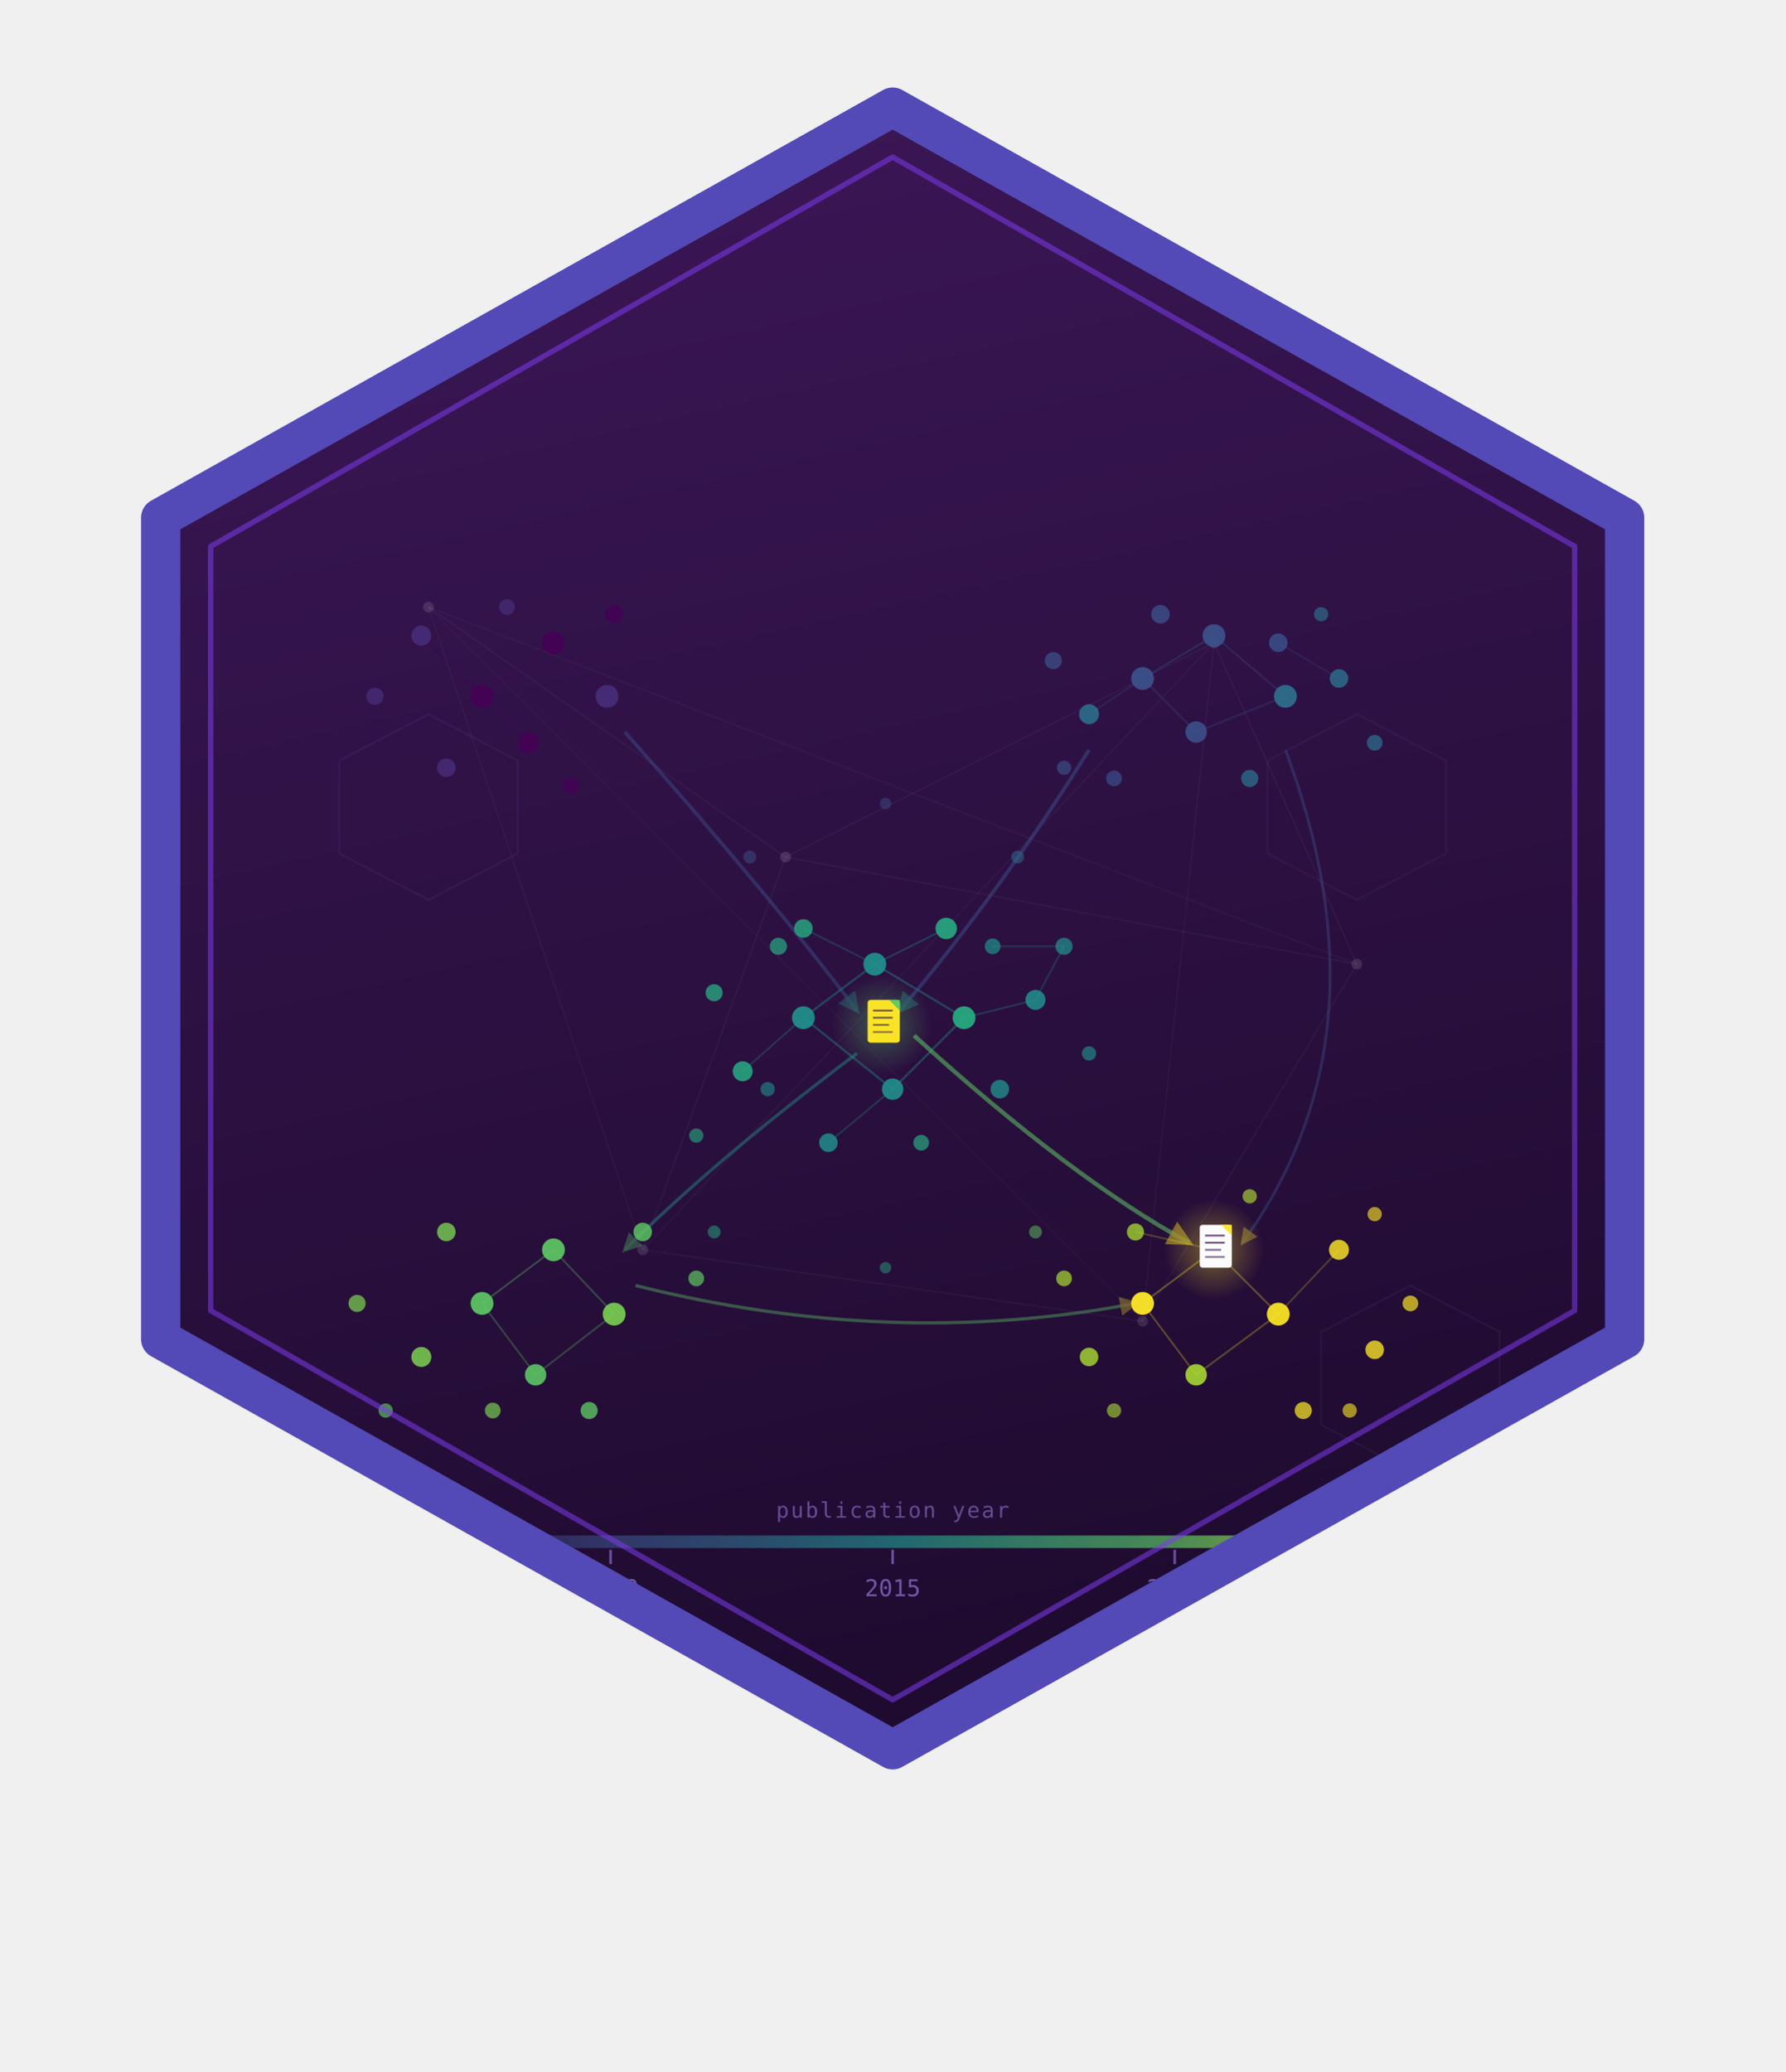
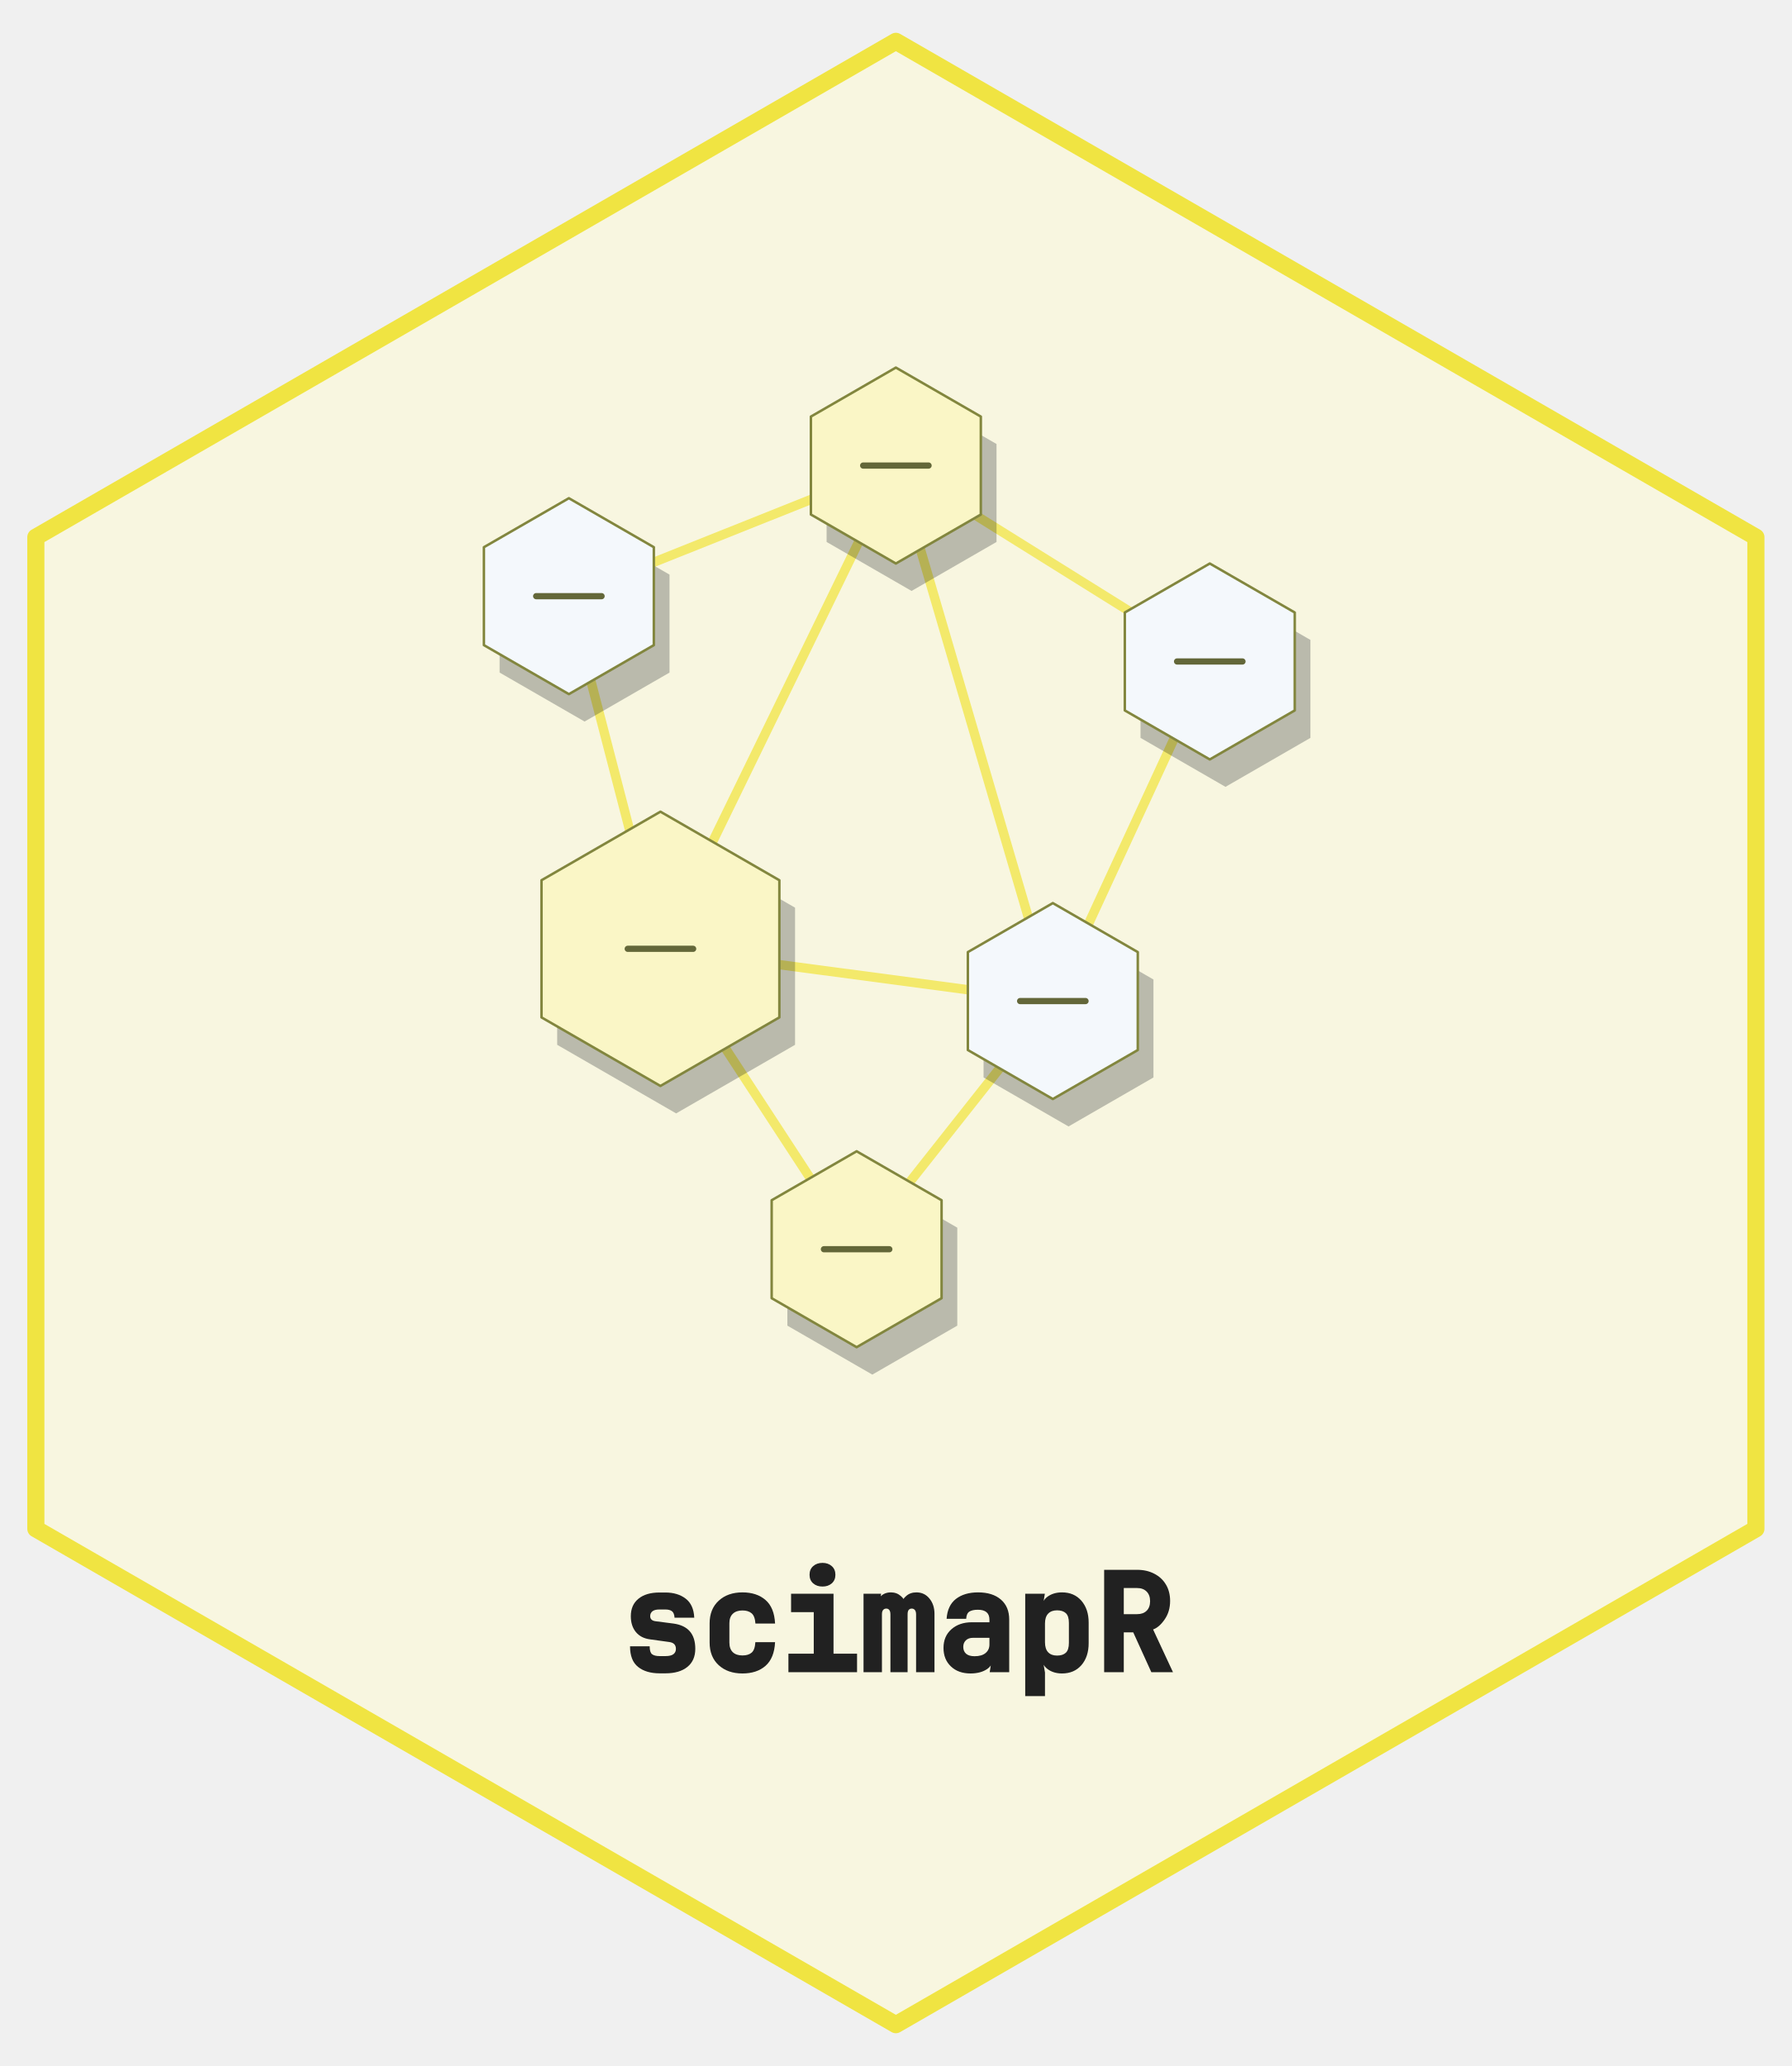
- <svg xmlns="http://www.w3.org/2000/svg" width="500" height="580" viewBox="0 0 500 580">
+ <svg xmlns="http://www.w3.org/2000/svg" xmlns:xlink="http://www.w3.org/1999/xlink" width="432" height="498" viewBox="0 0 432 498">
  <defs>
-     <linearGradient id="bgscimap" x1="0" y1="0" x2="0.2" y2="1">
-       <stop offset="0%" stop-color="#3D1758" />
-       <stop offset="100%" stop-color="#1F0B30" />
-     </linearGradient>
-     <radialGradient id="focalGlow" cx="50%" cy="50%" r="50%">
-       <stop offset="0%" stop-color="#FDE725" stop-opacity="0.6" />
-       <stop offset="100%" stop-color="#FDE725" stop-opacity="0" />
-     </radialGradient>
-     <radialGradient id="focalGlow2" cx="50%" cy="50%" r="50%">
-       <stop offset="0%" stop-color="#5DC863" stop-opacity="0.55" />
-       <stop offset="100%" stop-color="#5DC863" stop-opacity="0" />
-     </radialGradient>
-     <linearGradient id="yearAxis" x1="0" y1="0" x2="1" y2="0">
-       <stop offset="0%" stop-color="#440154" stop-opacity="0.6" />
-       <stop offset="25%" stop-color="#3B528B" stop-opacity="0.7" />
-       <stop offset="50%" stop-color="#21908C" stop-opacity="0.8" />
-       <stop offset="75%" stop-color="#5DC863" stop-opacity="0.8" />
-       <stop offset="100%" stop-color="#FDE725" stop-opacity="0.9" />
-     </linearGradient>
-     <marker id="arrTeal" viewBox="0 0 10 10" refX="8" refY="5" markerWidth="6" markerHeight="6" orient="auto">
-       <path d="M 0,0 L 10,5 L 0,10 z" fill="#21908C" opacity="0.7" />
-     </marker>
-     <marker id="arrGreen" viewBox="0 0 10 10" refX="8" refY="5" markerWidth="6" markerHeight="6" orient="auto">
-       <path d="M 0,0 L 10,5 L 0,10 z" fill="#5DC863" opacity="0.7" />
-     </marker>
-     <marker id="arrYellow" viewBox="0 0 10 10" refX="8" refY="5" markerWidth="6" markerHeight="6" orient="auto">
-       <path d="M 0,0 L 10,5 L 0,10 z" fill="#FDE725" opacity="0.75" />
-     </marker>
-     <clipPath id="hexscimap">
-       <polygon points="250,30 455,145 455,375 250,490 45,375 45,145" />
-     </clipPath>
+     <g>
+       <g id="glyph-0-0">
+         <path d="M 9.547 0.281 C 7.367 0.281 5.633 -0.234 4.344 -1.266 C 3.051 -2.297 2.406 -3.953 2.406 -6.234 L 7.141 -6.234 C 7.141 -5.266 7.332 -4.629 7.719 -4.328 C 8.113 -4.023 8.723 -3.875 9.547 -3.875 L 10.953 -3.875 C 11.816 -3.875 12.453 -4.023 12.859 -4.328 C 13.266 -4.641 13.469 -5.066 13.469 -5.609 C 13.469 -6.566 12.941 -7.117 11.891 -7.266 L 7.25 -7.906 C 5.781 -8.094 4.633 -8.68 3.812 -9.672 C 3 -10.672 2.594 -11.941 2.594 -13.484 C 2.594 -15.297 3.207 -16.703 4.438 -17.703 C 5.664 -18.703 7.348 -19.203 9.484 -19.203 L 10.922 -19.203 C 12.91 -19.203 14.547 -18.707 15.828 -17.719 C 17.109 -16.738 17.797 -15.207 17.891 -13.125 L 13.141 -13.125 C 13.086 -13.906 12.875 -14.43 12.5 -14.703 C 12.133 -14.973 11.609 -15.109 10.922 -15.109 L 9.484 -15.109 C 8.723 -15.109 8.16 -14.961 7.797 -14.672 C 7.441 -14.379 7.266 -13.992 7.266 -13.516 C 7.266 -12.805 7.688 -12.395 8.531 -12.281 L 12.875 -11.719 C 16.383 -11.238 18.141 -9.211 18.141 -5.641 C 18.141 -3.754 17.504 -2.297 16.234 -1.266 C 14.961 -0.234 13.203 0.281 10.953 0.281 Z M 9.547 0.281 " />
+       </g>
+       <g id="glyph-0-1">
+         <path d="M 10.516 0.312 C 8.148 0.312 6.238 -0.352 4.781 -1.688 C 3.32 -3.031 2.594 -4.852 2.594 -7.156 L 2.594 -11.766 C 2.594 -14.055 3.32 -15.875 4.781 -17.219 C 6.238 -18.562 8.148 -19.234 10.516 -19.234 C 12.816 -19.234 14.672 -18.617 16.078 -17.391 C 17.484 -16.172 18.25 -14.281 18.375 -11.719 L 13.641 -11.719 C 13.555 -12.938 13.242 -13.766 12.703 -14.203 C 12.172 -14.648 11.441 -14.875 10.516 -14.875 C 9.516 -14.875 8.738 -14.609 8.188 -14.078 C 7.633 -13.555 7.359 -12.797 7.359 -11.797 L 7.359 -7.156 C 7.359 -6.125 7.633 -5.344 8.188 -4.812 C 8.738 -4.289 9.516 -4.031 10.516 -4.031 C 11.461 -4.031 12.195 -4.254 12.719 -4.703 C 13.25 -5.148 13.551 -5.992 13.625 -7.234 L 18.375 -7.234 C 18.25 -4.672 17.484 -2.77 16.078 -1.531 C 14.672 -0.301 12.816 0.312 10.516 0.312 Z M 10.516 0.312 " />
+       </g>
+       <g id="glyph-0-2">
+         <path d="M 2.594 0 L 2.594 -4.453 L 8.703 -4.453 L 8.703 -14.469 L 3.234 -14.469 L 3.234 -18.906 L 13.469 -18.906 L 13.469 -4.453 L 19.141 -4.453 L 19.141 0 Z M 10.812 -20.641 C 9.895 -20.641 9.145 -20.895 8.562 -21.406 C 7.977 -21.926 7.688 -22.613 7.688 -23.469 C 7.688 -24.352 7.977 -25.051 8.562 -25.562 C 9.145 -26.082 9.895 -26.344 10.812 -26.344 C 11.719 -26.344 12.461 -26.082 13.047 -25.562 C 13.629 -25.051 13.922 -24.352 13.922 -23.469 C 13.922 -22.613 13.629 -21.926 13.047 -21.406 C 12.461 -20.895 11.719 -20.641 10.812 -20.641 Z M 10.812 -20.641 " />
+       </g>
+       <g id="glyph-0-3">
+         <path d="M 1.703 0 L 1.703 -18.906 L 5.953 -18.906 L 5.359 -15.859 L 5.297 -15.859 C 5.004 -16.859 5.188 -17.672 5.844 -18.297 C 6.5 -18.922 7.316 -19.234 8.297 -19.234 C 9.234 -19.234 10.031 -18.941 10.688 -18.359 C 11.344 -17.785 11.562 -17.395 11.344 -17.188 C 11.102 -17.375 11.312 -17.758 11.969 -18.344 C 12.625 -18.938 13.453 -19.234 14.453 -19.234 C 15.742 -19.234 16.789 -18.738 17.594 -17.75 C 18.406 -16.77 18.812 -15.539 18.812 -14.062 L 18.812 0 L 14.375 0 L 14.375 -13.906 C 14.375 -14.383 14.281 -14.738 14.094 -14.969 C 13.906 -15.207 13.648 -15.328 13.328 -15.328 C 13.004 -15.328 12.754 -15.211 12.578 -14.984 C 12.41 -14.766 12.328 -14.414 12.328 -13.938 L 12.328 0 L 8.188 0 L 8.188 -13.906 C 8.188 -14.395 8.098 -14.754 7.922 -14.984 C 7.742 -15.211 7.5 -15.328 7.188 -15.328 C 6.863 -15.328 6.609 -15.211 6.422 -14.984 C 6.234 -14.766 6.141 -14.414 6.141 -13.938 L 6.141 0 Z M 1.703 0 " />
+       </g>
+       <g id="glyph-0-4">
+         <path d="M 8.5 0.312 C 6.531 0.312 4.953 -0.254 3.766 -1.391 C 2.578 -2.523 1.984 -4.008 1.984 -5.844 C 1.984 -7.707 2.613 -9.203 3.875 -10.328 C 5.145 -11.461 6.801 -12.031 8.844 -12.031 L 13.062 -12.031 L 13.062 -12.656 C 13.062 -14.25 12.133 -15.047 10.281 -15.047 C 9.383 -15.047 8.703 -14.898 8.234 -14.609 C 7.766 -14.316 7.504 -13.734 7.453 -12.859 L 2.734 -12.859 C 2.879 -15.004 3.629 -16.602 4.984 -17.656 C 6.348 -18.707 8.125 -19.234 10.312 -19.234 C 12.656 -19.234 14.492 -18.656 15.828 -17.5 C 17.16 -16.344 17.828 -14.738 17.828 -12.688 L 17.828 0 L 13.125 0 L 13.75 -3.922 L 13.781 -3.922 C 14.008 -2.555 13.598 -1.508 12.547 -0.781 C 11.492 -0.051 10.145 0.312 8.5 0.312 Z M 9.484 -3.844 C 10.629 -3.844 11.508 -4.098 12.125 -4.609 C 12.75 -5.129 13.062 -5.816 13.062 -6.672 L 13.062 -8.281 L 9.109 -8.281 C 8.367 -8.281 7.789 -8.078 7.375 -7.672 C 6.957 -7.266 6.75 -6.738 6.75 -6.094 C 6.75 -5.395 6.977 -4.844 7.438 -4.438 C 7.906 -4.039 8.586 -3.844 9.484 -3.844 Z M 9.484 -3.844 " />
+       </g>
+       <g id="glyph-0-5">
+         <path d="M 2.688 5.766 L 2.688 -18.906 L 7.422 -18.906 L 6.766 -14.922 C 6.609 -16.328 7.008 -17.395 7.969 -18.125 C 8.938 -18.863 10.133 -19.234 11.562 -19.234 C 13.508 -19.234 15.066 -18.562 16.234 -17.219 C 17.398 -15.875 17.984 -14.117 17.984 -11.953 L 17.984 -7 C 17.984 -4.801 17.398 -3.031 16.234 -1.688 C 15.066 -0.352 13.508 0.312 11.562 0.312 C 10.125 0.312 8.922 -0.07 7.953 -0.844 C 6.984 -1.613 6.566 -2.691 6.703 -4.078 L 6.734 -4.078 L 7.453 0.078 L 7.453 5.766 Z M 10.359 -4 C 11.285 -4 11.992 -4.227 12.484 -4.688 C 12.973 -5.156 13.219 -5.945 13.219 -7.062 L 13.219 -11.891 C 13.219 -12.984 12.973 -13.758 12.484 -14.219 C 11.992 -14.676 11.285 -14.906 10.359 -14.906 C 9.43 -14.906 8.711 -14.633 8.203 -14.094 C 7.703 -13.551 7.453 -12.766 7.453 -11.734 L 7.453 -7.219 C 7.453 -6.156 7.703 -5.352 8.203 -4.812 C 8.711 -4.27 9.43 -4 10.359 -4 Z M 10.359 -4 " />
+       </g>
+       <g id="glyph-0-6">
+         <path d="M 2.719 0 L 2.719 -24.672 L 10.672 -24.672 C 12.223 -24.672 13.598 -24.359 14.797 -23.734 C 16.004 -23.117 16.941 -22.25 17.609 -21.125 C 18.285 -20 18.625 -18.68 18.625 -17.172 C 18.625 -15.473 18.188 -13.988 17.312 -12.719 C 16.445 -11.457 15.516 -10.648 14.516 -10.297 L 19.312 0 L 14.094 0 L 9.734 -9.594 L 7.453 -9.594 L 7.453 0 Z M 7.453 -13.984 L 10.672 -13.984 C 11.648 -13.984 12.414 -14.258 12.969 -14.812 C 13.52 -15.363 13.797 -16.129 13.797 -17.109 C 13.797 -18.098 13.516 -18.875 12.953 -19.438 C 12.391 -20 11.629 -20.281 10.672 -20.281 L 7.453 -20.281 Z M 7.453 -13.984 " />
+       </g>
+     </g>
  </defs>
-   <polygon points="250,30 455,145 455,375 250,490 45,375 45,145" fill="url(#bgscimap)" />
-   <g clip-path="url(#hexscimap)">
-     <line x1="120" y1="170" x2="220" y2="240" stroke="#ffffff" stroke-width="0.3" opacity="0.05" />
-     <line x1="220" y1="240" x2="340" y2="180" stroke="#ffffff" stroke-width="0.3" opacity="0.05" />
-     <line x1="340" y1="180" x2="380" y2="270" stroke="#ffffff" stroke-width="0.3" opacity="0.05" />
-     <line x1="220" y1="240" x2="180" y2="350" stroke="#ffffff" stroke-width="0.3" opacity="0.05" />
-     <line x1="180" y1="350" x2="320" y2="370" stroke="#ffffff" stroke-width="0.3" opacity="0.05" />
-     <line x1="320" y1="370" x2="380" y2="270" stroke="#ffffff" stroke-width="0.3" opacity="0.05" />
-     <line x1="120" y1="170" x2="180" y2="350" stroke="#ffffff" stroke-width="0.3" opacity="0.04" />
-     <line x1="120" y1="170" x2="380" y2="270" stroke="#ffffff" stroke-width="0.3" opacity="0.04" />
-     <line x1="340" y1="180" x2="320" y2="370" stroke="#ffffff" stroke-width="0.3" opacity="0.04" />
-     <line x1="220" y1="240" x2="380" y2="270" stroke="#ffffff" stroke-width="0.3" opacity="0.05" />
-     <line x1="180" y1="350" x2="340" y2="180" stroke="#ffffff" stroke-width="0.3" opacity="0.04" />
-     <line x1="120" y1="170" x2="320" y2="370" stroke="#ffffff" stroke-width="0.3" opacity="0.03" />
-     <circle cx="120" cy="170" r="1.5" fill="#ffffff" opacity="0.12" />
-     <circle cx="220" cy="240" r="1.5" fill="#ffffff" opacity="0.13" />
-     <circle cx="340" cy="180" r="1.5" fill="#ffffff" opacity="0.12" />
-     <circle cx="380" cy="270" r="1.5" fill="#ffffff" opacity="0.12" />
-     <circle cx="180" cy="350" r="1.5" fill="#ffffff" opacity="0.12" />
-     <circle cx="320" cy="370" r="1.5" fill="#ffffff" opacity="0.12" />
-     <polygon points="120,200 145,213 145,239 120,252 95,239 95,213" fill="none" stroke="#A78BFA" stroke-width="0.5" opacity="0.07" />
-     <polygon points="395,360 420,373 420,399 395,412 370,399 370,373" fill="none" stroke="#A78BFA" stroke-width="0.5" opacity="0.07" />
-     <polygon points="380,200 405,213 405,239 380,252 355,239 355,213" fill="none" stroke="#A78BFA" stroke-width="0.5" opacity="0.06" />
-     <line x1="135" y1="195" x2="155" y2="180" stroke="#440154" stroke-width="0.5" opacity="0.35" />
-     <line x1="155" y1="180" x2="170" y2="195" stroke="#440154" stroke-width="0.5" opacity="0.32" />
-     <line x1="135" y1="195" x2="148" y2="208" stroke="#440154" stroke-width="0.5" opacity="0.3" />
-     <line x1="148" y1="208" x2="170" y2="195" stroke="#440154" stroke-width="0.5" opacity="0.28" />
-     <line x1="118" y1="178" x2="135" y2="195" stroke="#440154" stroke-width="0.5" opacity="0.25" />
-     <line x1="320" y1="190" x2="340" y2="178" stroke="#3B528B" stroke-width="0.5" opacity="0.35" />
-     <line x1="340" y1="178" x2="360" y2="195" stroke="#3B528B" stroke-width="0.5" opacity="0.32" />
-     <line x1="320" y1="190" x2="335" y2="205" stroke="#3B528B" stroke-width="0.5" opacity="0.3" />
-     <line x1="335" y1="205" x2="360" y2="195" stroke="#3B528B" stroke-width="0.5" opacity="0.28" />
-     <line x1="305" y1="200" x2="320" y2="190" stroke="#3B528B" stroke-width="0.5" opacity="0.25" />
-     <line x1="358" y1="180" x2="375" y2="190" stroke="#3B528B" stroke-width="0.5" opacity="0.22" />
-     <line x1="225" y1="285" x2="245" y2="270" stroke="#21908C" stroke-width="0.6" opacity="0.4" />
-     <line x1="245" y1="270" x2="270" y2="285" stroke="#21908C" stroke-width="0.6" opacity="0.4" />
-     <line x1="225" y1="285" x2="250" y2="305" stroke="#21908C" stroke-width="0.6" opacity="0.4" />
-     <line x1="250" y1="305" x2="270" y2="285" stroke="#21908C" stroke-width="0.6" opacity="0.4" />
-     <line x1="245" y1="270" x2="265" y2="260" stroke="#21908C" stroke-width="0.5" opacity="0.35" />
-     <line x1="270" y1="285" x2="290" y2="280" stroke="#21908C" stroke-width="0.5" opacity="0.32" />
-     <line x1="225" y1="285" x2="208" y2="300" stroke="#21908C" stroke-width="0.5" opacity="0.3" />
-     <line x1="250" y1="305" x2="232" y2="320" stroke="#21908C" stroke-width="0.5" opacity="0.3" />
-     <line x1="245" y1="270" x2="225" y2="260" stroke="#21908C" stroke-width="0.5" opacity="0.28" />
-     <line x1="290" y1="280" x2="298" y2="265" stroke="#21908C" stroke-width="0.5" opacity="0.28" />
-     <line x1="278" y1="265" x2="298" y2="265" stroke="#21908C" stroke-width="0.5" opacity="0.25" />
-     <line x1="135" y1="365" x2="155" y2="350" stroke="#5DC863" stroke-width="0.5" opacity="0.35" />
-     <line x1="155" y1="350" x2="172" y2="368" stroke="#5DC863" stroke-width="0.5" opacity="0.32" />
-     <line x1="135" y1="365" x2="150" y2="385" stroke="#5DC863" stroke-width="0.5" opacity="0.3" />
-     <line x1="150" y1="385" x2="172" y2="368" stroke="#5DC863" stroke-width="0.5" opacity="0.3" />
-     <line x1="320" y1="365" x2="340" y2="350" stroke="#FDE725" stroke-width="0.5" opacity="0.32" />
-     <line x1="340" y1="350" x2="358" y2="368" stroke="#FDE725" stroke-width="0.5" opacity="0.3" />
-     <line x1="320" y1="365" x2="335" y2="385" stroke="#FDE725" stroke-width="0.5" opacity="0.28" />
-     <line x1="335" y1="385" x2="358" y2="368" stroke="#FDE725" stroke-width="0.5" opacity="0.28" />
-     <line x1="358" y1="368" x2="375" y2="350" stroke="#FDE725" stroke-width="0.5" opacity="0.22" />
-     <line x1="318" y1="345" x2="340" y2="350" stroke="#FDE725" stroke-width="0.5" opacity="0.22" />
-     <path d="M 175,205 Q 215,250 240,283" fill="none" stroke="#3B528B" stroke-width="1" opacity="0.45" marker-end="url(#arrTeal)" />
-     <path d="M 305,210 Q 280,250 252,283" fill="none" stroke="#3B528B" stroke-width="1" opacity="0.5" marker-end="url(#arrTeal)" />
-     <path d="M 256,290 Q 300,330 333,348" fill="none" stroke="#5DC863" stroke-width="1.2" opacity="0.55" marker-end="url(#arrYellow)" />
-     <path d="M 240,295 Q 200,325 175,350" fill="none" stroke="#21908C" stroke-width="0.9" opacity="0.45" marker-end="url(#arrGreen)" />
-     <path d="M 178,360 Q 250,378 318,365" fill="none" stroke="#5DC863" stroke-width="0.9" opacity="0.4" marker-end="url(#arrYellow)" />
-     <path d="M 360,210 Q 390,290 348,348" fill="none" stroke="#3B528B" stroke-width="0.8" opacity="0.4" marker-end="url(#arrYellow)" />
-     <circle cx="135" cy="195" r="3.2" fill="#440154" opacity="0.92" />
-     <circle cx="155" cy="180" r="3.2" fill="#440154" opacity="0.92" />
-     <circle cx="170" cy="195" r="3.2" fill="#472D7B" opacity="0.9" />
-     <circle cx="148" cy="208" r="3" fill="#440154" opacity="0.88" />
-     <circle cx="118" cy="178" r="2.8" fill="#472D7B" opacity="0.85" />
-     <circle cx="172" cy="172" r="2.6" fill="#440154" opacity="0.82" />
-     <circle cx="125" cy="215" r="2.6" fill="#472D7B" opacity="0.8" />
-     <circle cx="160" cy="220" r="2.4" fill="#440154" opacity="0.78" />
-     <circle cx="105" cy="195" r="2.4" fill="#472D7B" opacity="0.75" />
-     <circle cx="142" cy="170" r="2.2" fill="#472D7B" opacity="0.7" />
-     <circle cx="320" cy="190" r="3.2" fill="#3B528B" opacity="0.92" />
-     <circle cx="340" cy="178" r="3.2" fill="#3B528B" opacity="0.92" />
-     <circle cx="360" cy="195" r="3.2" fill="#2C728E" opacity="0.9" />
-     <circle cx="335" cy="205" r="3" fill="#3B528B" opacity="0.88" />
-     <circle cx="305" cy="200" r="2.8" fill="#2C728E" opacity="0.85" />
-     <circle cx="358" cy="180" r="2.6" fill="#3B528B" opacity="0.82" />
-     <circle cx="375" cy="190" r="2.6" fill="#2C728E" opacity="0.8" />
-     <circle cx="325" cy="172" r="2.6" fill="#3B528B" opacity="0.78" />
-     <circle cx="350" cy="218" r="2.4" fill="#2C728E" opacity="0.75" />
-     <circle cx="295" cy="185" r="2.4" fill="#3B528B" opacity="0.72" />
-     <circle cx="385" cy="208" r="2.2" fill="#2C728E" opacity="0.7" />
-     <circle cx="312" cy="218" r="2.2" fill="#3B528B" opacity="0.68" />
-     <circle cx="370" cy="172" r="2" fill="#2C728E" opacity="0.65" />
-     <circle cx="298" cy="215" r="2" fill="#3B528B" opacity="0.65" />
-     <circle cx="247" cy="287" r="14" fill="url(#focalGlow2)" opacity="0.7" />
-     <circle cx="225" cy="285" r="3.2" fill="#21908C" opacity="0.92" />
-     <circle cx="245" cy="270" r="3.2" fill="#21908C" opacity="0.92" />
-     <circle cx="270" cy="285" r="3.2" fill="#27AD81" opacity="0.92" />
-     <circle cx="250" cy="305" r="3" fill="#21908C" opacity="0.9" />
-     <circle cx="265" cy="260" r="3" fill="#27AD81" opacity="0.88" />
-     <circle cx="290" cy="280" r="2.8" fill="#21908C" opacity="0.85" />
-     <circle cx="208" cy="300" r="2.8" fill="#27AD81" opacity="0.85" />
-     <circle cx="232" cy="320" r="2.6" fill="#21908C" opacity="0.82" />
-     <circle cx="225" cy="260" r="2.6" fill="#27AD81" opacity="0.8" />
-     <circle cx="280" cy="305" r="2.6" fill="#21908C" opacity="0.78" />
-     <circle cx="200" cy="278" r="2.4" fill="#27AD81" opacity="0.75" />
-     <circle cx="298" cy="265" r="2.4" fill="#21908C" opacity="0.72" />
-     <circle cx="218" cy="265" r="2.4" fill="#27AD81" opacity="0.7" />
-     <circle cx="278" cy="265" r="2.2" fill="#21908C" opacity="0.7" />
-     <circle cx="258" cy="320" r="2.2" fill="#27AD81" opacity="0.68" />
-     <circle cx="305" cy="295" r="2" fill="#21908C" opacity="0.65" />
-     <circle cx="195" cy="318" r="2" fill="#27AD81" opacity="0.6" />
-     <circle cx="215" cy="305" r="2" fill="#21908C" opacity="0.6" />
-     <g transform="translate(243, 280)">
-       <rect x="0" y="0" width="9" height="12" rx="0.8" fill="#FDE725" opacity="0.98" />
-       <polygon points="6,0 9,0 9,3" fill="#5DC863" opacity="0.95" />
-       <line x1="1.5" y1="3" x2="7" y2="3" stroke="#3D1758" stroke-width="0.5" opacity="0.7" />
-       <line x1="1.5" y1="5" x2="7" y2="5" stroke="#3D1758" stroke-width="0.5" opacity="0.7" />
-       <line x1="1.5" y1="7" x2="6" y2="7" stroke="#3D1758" stroke-width="0.5" opacity="0.6" />
-       <line x1="1.5" y1="9" x2="7" y2="9" stroke="#3D1758" stroke-width="0.5" opacity="0.55" />
-     </g>
-     <circle cx="135" cy="365" r="3.2" fill="#5DC863" opacity="0.92" />
-     <circle cx="155" cy="350" r="3.2" fill="#5DC863" opacity="0.92" />
-     <circle cx="172" cy="368" r="3.2" fill="#7AD151" opacity="0.9" />
-     <circle cx="150" cy="385" r="3" fill="#5DC863" opacity="0.88" />
-     <circle cx="118" cy="380" r="2.8" fill="#7AD151" opacity="0.85" />
-     <circle cx="180" cy="345" r="2.6" fill="#5DC863" opacity="0.82" />
-     <circle cx="125" cy="345" r="2.6" fill="#7AD151" opacity="0.8" />
-     <circle cx="165" cy="395" r="2.4" fill="#5DC863" opacity="0.78" />
-     <circle cx="100" cy="365" r="2.4" fill="#7AD151" opacity="0.72" />
-     <circle cx="195" cy="358" r="2.2" fill="#5DC863" opacity="0.7" />
-     <circle cx="138" cy="395" r="2.2" fill="#7AD151" opacity="0.68" />
-     <circle cx="108" cy="395" r="2" fill="#5DC863" opacity="0.65" />
-     <circle cx="340" cy="350" r="14" fill="url(#focalGlow)" opacity="0.65" />
-     <circle cx="320" cy="365" r="3.2" fill="#FDE725" opacity="0.95" />
-     <circle cx="358" cy="368" r="3.2" fill="#FDE725" opacity="0.92" />
-     <circle cx="335" cy="385" r="3" fill="#AADC32" opacity="0.88" />
-     <circle cx="375" cy="350" r="2.8" fill="#FDE725" opacity="0.82" />
-     <circle cx="305" cy="380" r="2.6" fill="#AADC32" opacity="0.8" />
-     <circle cx="385" cy="378" r="2.6" fill="#FDE725" opacity="0.78" />
-     <circle cx="318" cy="345" r="2.4" fill="#AADC32" opacity="0.75" />
-     <circle cx="365" cy="395" r="2.4" fill="#FDE725" opacity="0.72" />
-     <circle cx="298" cy="358" r="2.2" fill="#AADC32" opacity="0.7" />
-     <circle cx="395" cy="365" r="2.2" fill="#FDE725" opacity="0.68" />
-     <circle cx="350" cy="335" r="2" fill="#AADC32" opacity="0.65" />
-     <circle cx="378" cy="395" r="2" fill="#FDE725" opacity="0.6" />
-     <circle cx="312" cy="395" r="2" fill="#AADC32" opacity="0.6" />
-     <circle cx="385" cy="340" r="2" fill="#FDE725" opacity="0.62" />
-     <g transform="translate(336, 343)">
-       <rect x="0" y="0" width="9" height="12" rx="0.8" fill="#FFFFFF" opacity="0.98" />
-       <polygon points="6,0 9,0 9,3" fill="#FDE725" opacity="0.95" />
-       <line x1="1.5" y1="3" x2="7" y2="3" stroke="#3D1758" stroke-width="0.5" opacity="0.75" />
-       <line x1="1.5" y1="5" x2="7" y2="5" stroke="#3D1758" stroke-width="0.5" opacity="0.75" />
-       <line x1="1.5" y1="7" x2="6" y2="7" stroke="#3D1758" stroke-width="0.5" opacity="0.65" />
-       <line x1="1.5" y1="9" x2="7" y2="9" stroke="#3D1758" stroke-width="0.5" opacity="0.6" />
-     </g>
-     <circle cx="210" cy="240" r="1.8" fill="#3B528B" opacity="0.5" />
-     <circle cx="285" cy="240" r="1.8" fill="#2C728E" opacity="0.5" />
-     <circle cx="200" cy="345" r="1.8" fill="#27AD81" opacity="0.5" />
-     <circle cx="290" cy="345" r="1.8" fill="#5DC863" opacity="0.5" />
-     <circle cx="248" cy="225" r="1.6" fill="#3B528B" opacity="0.45" />
-     <circle cx="248" cy="355" r="1.6" fill="#27AD81" opacity="0.45" />
-     <text font-family="monospace" font-size="6" fill="#A78BFA" opacity="0.5" text-anchor="middle" x="250" y="425" letter-spacing="0.5">publication year</text>
-     <rect x="92" y="430" width="316" height="3.5" rx="1.5" fill="url(#yearAxis)" opacity="0.85" />
-     <line x1="92" y1="434" x2="92" y2="438" stroke="#A78BFA" stroke-width="0.7" opacity="0.6" />
-     <line x1="171" y1="434" x2="171" y2="438" stroke="#A78BFA" stroke-width="0.7" opacity="0.55" />
-     <line x1="250" y1="434" x2="250" y2="438" stroke="#A78BFA" stroke-width="0.7" opacity="0.55" />
-     <line x1="329" y1="434" x2="329" y2="438" stroke="#A78BFA" stroke-width="0.7" opacity="0.55" />
-     <line x1="408" y1="434" x2="408" y2="438" stroke="#A78BFA" stroke-width="0.7" opacity="0.6" />
-     <text font-family="monospace" font-size="6.5" fill="#A78BFA" opacity="0.65" text-anchor="middle" x="92" y="447">2000</text>
-     <text font-family="monospace" font-size="6.5" fill="#A78BFA" opacity="0.6" text-anchor="middle" x="171" y="447">2008</text>
-     <text font-family="monospace" font-size="6.5" fill="#A78BFA" opacity="0.6" text-anchor="middle" x="250" y="447">2015</text>
-     <text font-family="monospace" font-size="6.5" fill="#A78BFA" opacity="0.6" text-anchor="middle" x="329" y="447">2020</text>
-     <text font-family="monospace" font-size="6.5" fill="#FDE725" opacity="0.7" text-anchor="middle" x="408" y="447">2025</text>
+   <path fill-rule="nonzero" fill="rgb(97.255%, 96.471%, 87.843%)" fill-opacity="1" stroke-width="4.125" stroke-linecap="round" stroke-linejoin="round" stroke="rgb(94.118%, 89.412%, 25.882%)" stroke-opacity="1" stroke-miterlimit="10" d="M 216 9.961 L 423.359 129.48 L 423.359 368.52 L 216 488.039 L 8.641 368.52 L 8.641 129.48 Z M 216 9.961 " />
+   <path fill="none" stroke-width="2.25" stroke-linecap="round" stroke-linejoin="round" stroke="rgb(95.294%, 91.373%, 41.961%)" stroke-opacity="1" stroke-miterlimit="10" d="M 137.16 143.703 L 216 112.219 " />
+   <path fill="none" stroke-width="2.25" stroke-linecap="round" stroke-linejoin="round" stroke="rgb(95.294%, 91.373%, 41.961%)" stroke-opacity="1" stroke-miterlimit="10" d="M 216 112.219 L 291.688 159.445 " />
+   <path fill="none" stroke-width="2.25" stroke-linecap="round" stroke-linejoin="round" stroke="rgb(95.294%, 91.373%, 41.961%)" stroke-opacity="1" stroke-miterlimit="10" d="M 137.16 143.703 L 159.234 228.707 " />
+   <path fill="none" stroke-width="2.25" stroke-linecap="round" stroke-linejoin="round" stroke="rgb(95.294%, 91.373%, 41.961%)" stroke-opacity="1" stroke-miterlimit="10" d="M 216 112.219 L 159.234 228.707 " />
+   <path fill="none" stroke-width="2.25" stroke-linecap="round" stroke-linejoin="round" stroke="rgb(95.294%, 91.373%, 41.961%)" stroke-opacity="1" stroke-miterlimit="10" d="M 291.688 159.445 L 253.844 241.301 " />
+   <path fill="none" stroke-width="2.25" stroke-linecap="round" stroke-linejoin="round" stroke="rgb(95.294%, 91.373%, 41.961%)" stroke-opacity="1" stroke-miterlimit="10" d="M 159.234 228.707 L 253.844 241.301 " />
+   <path fill="none" stroke-width="2.25" stroke-linecap="round" stroke-linejoin="round" stroke="rgb(95.294%, 91.373%, 41.961%)" stroke-opacity="1" stroke-miterlimit="10" d="M 159.234 228.707 L 206.539 301.121 " />
+   <path fill="none" stroke-width="2.25" stroke-linecap="round" stroke-linejoin="round" stroke="rgb(95.294%, 91.373%, 41.961%)" stroke-opacity="1" stroke-miterlimit="10" d="M 253.844 241.301 L 206.539 301.121 " />
+   <path fill="none" stroke-width="2.25" stroke-linecap="round" stroke-linejoin="round" stroke="rgb(95.294%, 91.373%, 41.961%)" stroke-opacity="1" stroke-miterlimit="10" d="M 216 112.219 L 253.844 241.301 " />
+   <path fill-rule="nonzero" fill="rgb(1.176%, 3.922%, 7.059%)" fill-opacity="0.251" d="M 140.945 126.703 L 120.461 138.508 L 120.461 162.121 L 140.945 173.926 L 161.426 162.121 L 161.426 138.508 Z M 140.945 126.703 " />
+   <path fill-rule="nonzero" fill="rgb(95.686%, 97.255%, 98.824%)" fill-opacity="1" stroke-width="0.6" stroke-linecap="round" stroke-linejoin="round" stroke="rgb(50.98%, 52.549%, 24.314%)" stroke-opacity="1" stroke-miterlimit="10" d="M 137.16 120.09 L 116.676 131.898 L 116.676 155.508 L 137.16 167.316 L 157.645 155.508 L 157.645 131.898 Z M 137.16 120.09 " />
+   <path fill="none" stroke-width="1.5" stroke-linecap="round" stroke-linejoin="round" stroke="rgb(38.824%, 40.392%, 22.353%)" stroke-opacity="1" stroke-miterlimit="10" d="M 129.277 143.703 L 145.043 143.703 " />
+   <path fill-rule="nonzero" fill="rgb(1.176%, 3.922%, 7.059%)" fill-opacity="0.251" d="M 219.785 95.219 L 199.301 107.023 L 199.301 130.637 L 219.785 142.445 L 240.266 130.637 L 240.266 107.023 Z M 219.785 95.219 " />
+   <path fill-rule="nonzero" fill="rgb(98.039%, 96.471%, 77.647%)" fill-opacity="1" stroke-width="0.6" stroke-linecap="round" stroke-linejoin="round" stroke="rgb(50.98%, 52.549%, 24.314%)" stroke-opacity="1" stroke-miterlimit="10" d="M 216 88.605 L 195.516 100.414 L 195.516 124.027 L 216 135.832 L 236.484 124.027 L 236.484 100.414 Z M 216 88.605 " />
+   <path fill="none" stroke-width="1.5" stroke-linecap="round" stroke-linejoin="round" stroke="rgb(38.824%, 40.392%, 22.353%)" stroke-opacity="1" stroke-miterlimit="10" d="M 208.117 112.219 L 223.883 112.219 " />
+   <path fill-rule="nonzero" fill="rgb(1.176%, 3.922%, 7.059%)" fill-opacity="0.251" d="M 295.473 142.445 L 274.988 154.25 L 274.988 177.863 L 295.473 189.668 L 315.953 177.863 L 315.953 154.25 Z M 295.473 142.445 " />
+   <path fill-rule="nonzero" fill="rgb(95.686%, 97.255%, 98.824%)" fill-opacity="1" stroke-width="0.6" stroke-linecap="round" stroke-linejoin="round" stroke="rgb(50.98%, 52.549%, 24.314%)" stroke-opacity="1" stroke-miterlimit="10" d="M 291.688 135.832 L 271.203 147.637 L 271.203 171.25 L 291.688 183.059 L 312.168 171.25 L 312.168 147.637 Z M 291.688 135.832 " />
+   <path fill="none" stroke-width="1.5" stroke-linecap="round" stroke-linejoin="round" stroke="rgb(38.824%, 40.392%, 22.353%)" stroke-opacity="1" stroke-miterlimit="10" d="M 283.801 159.445 L 299.57 159.445 " />
+   <path fill-rule="nonzero" fill="rgb(1.176%, 3.922%, 7.059%)" fill-opacity="0.251" d="M 163.02 202.262 L 134.344 218.793 L 134.344 251.848 L 163.02 268.379 L 191.695 251.848 L 191.695 218.793 Z M 163.02 202.262 " />
+   <path fill-rule="nonzero" fill="rgb(98.039%, 96.471%, 77.647%)" fill-opacity="1" stroke-width="0.6" stroke-linecap="round" stroke-linejoin="round" stroke="rgb(50.98%, 52.549%, 24.314%)" stroke-opacity="1" stroke-miterlimit="10" d="M 159.234 195.652 L 130.559 212.18 L 130.559 245.238 L 159.234 261.766 L 187.91 245.238 L 187.91 212.18 Z M 159.234 195.652 " />
+   <path fill="none" stroke-width="1.5" stroke-linecap="round" stroke-linejoin="round" stroke="rgb(38.824%, 40.392%, 22.353%)" stroke-opacity="1" stroke-miterlimit="10" d="M 151.352 228.707 L 167.121 228.707 " />
+   <path fill-rule="nonzero" fill="rgb(1.176%, 3.922%, 7.059%)" fill-opacity="0.251" d="M 257.629 224.301 L 237.145 236.105 L 237.145 259.719 L 257.629 271.527 L 278.109 259.719 L 278.109 236.105 Z M 257.629 224.301 " />
+   <path fill-rule="nonzero" fill="rgb(95.686%, 97.255%, 98.824%)" fill-opacity="1" stroke-width="0.6" stroke-linecap="round" stroke-linejoin="round" stroke="rgb(50.98%, 52.549%, 24.314%)" stroke-opacity="1" stroke-miterlimit="10" d="M 253.844 217.688 L 233.359 229.496 L 233.359 253.109 L 253.844 264.914 L 274.328 253.109 L 274.328 229.496 Z M 253.844 217.688 " />
+   <path fill="none" stroke-width="1.5" stroke-linecap="round" stroke-linejoin="round" stroke="rgb(38.824%, 40.392%, 22.353%)" stroke-opacity="1" stroke-miterlimit="10" d="M 245.961 241.301 L 261.727 241.301 " />
+   <path fill-rule="nonzero" fill="rgb(1.176%, 3.922%, 7.059%)" fill-opacity="0.251" d="M 210.324 284.121 L 189.84 295.926 L 189.84 319.539 L 210.324 331.344 L 230.809 319.539 L 230.809 295.926 Z M 210.324 284.121 " />
+   <path fill-rule="nonzero" fill="rgb(98.039%, 96.471%, 77.647%)" fill-opacity="1" stroke-width="0.6" stroke-linecap="round" stroke-linejoin="round" stroke="rgb(50.98%, 52.549%, 24.314%)" stroke-opacity="1" stroke-miterlimit="10" d="M 206.539 277.508 L 186.055 289.312 L 186.055 312.926 L 206.539 324.734 L 227.023 312.926 L 227.023 289.312 Z M 206.539 277.508 " />
+   <path fill="none" stroke-width="1.5" stroke-linecap="round" stroke-linejoin="round" stroke="rgb(38.824%, 40.392%, 22.353%)" stroke-opacity="1" stroke-miterlimit="10" d="M 198.656 301.121 L 214.422 301.121 " />
+   <g fill="rgb(12.941%, 12.941%, 12.941%)" fill-opacity="1">
+     <use xlink:href="#glyph-0-0" x="149.5" y="403.069" />
+     <use xlink:href="#glyph-0-1" x="168.5" y="403.069" />
+     <use xlink:href="#glyph-0-2" x="187.5" y="403.069" />
+     <use xlink:href="#glyph-0-3" x="206.5" y="403.069" />
+     <use xlink:href="#glyph-0-4" x="225.5" y="403.069" />
+     <use xlink:href="#glyph-0-5" x="244.5" y="403.069" />
+     <use xlink:href="#glyph-0-6" x="263.5" y="403.069" />
  </g>
-   <polygon points="250,30 455,145 455,375 250,490 45,375 45,145" fill="none" stroke="#534AB7" stroke-width="11" stroke-linejoin="round" />
-   <polygon points="250,44 441,153 441,367 250,476 59,367 59,153" fill="none" stroke="#7C3AED" stroke-width="1.5" stroke-linejoin="round" opacity="0.55" />
</svg>
